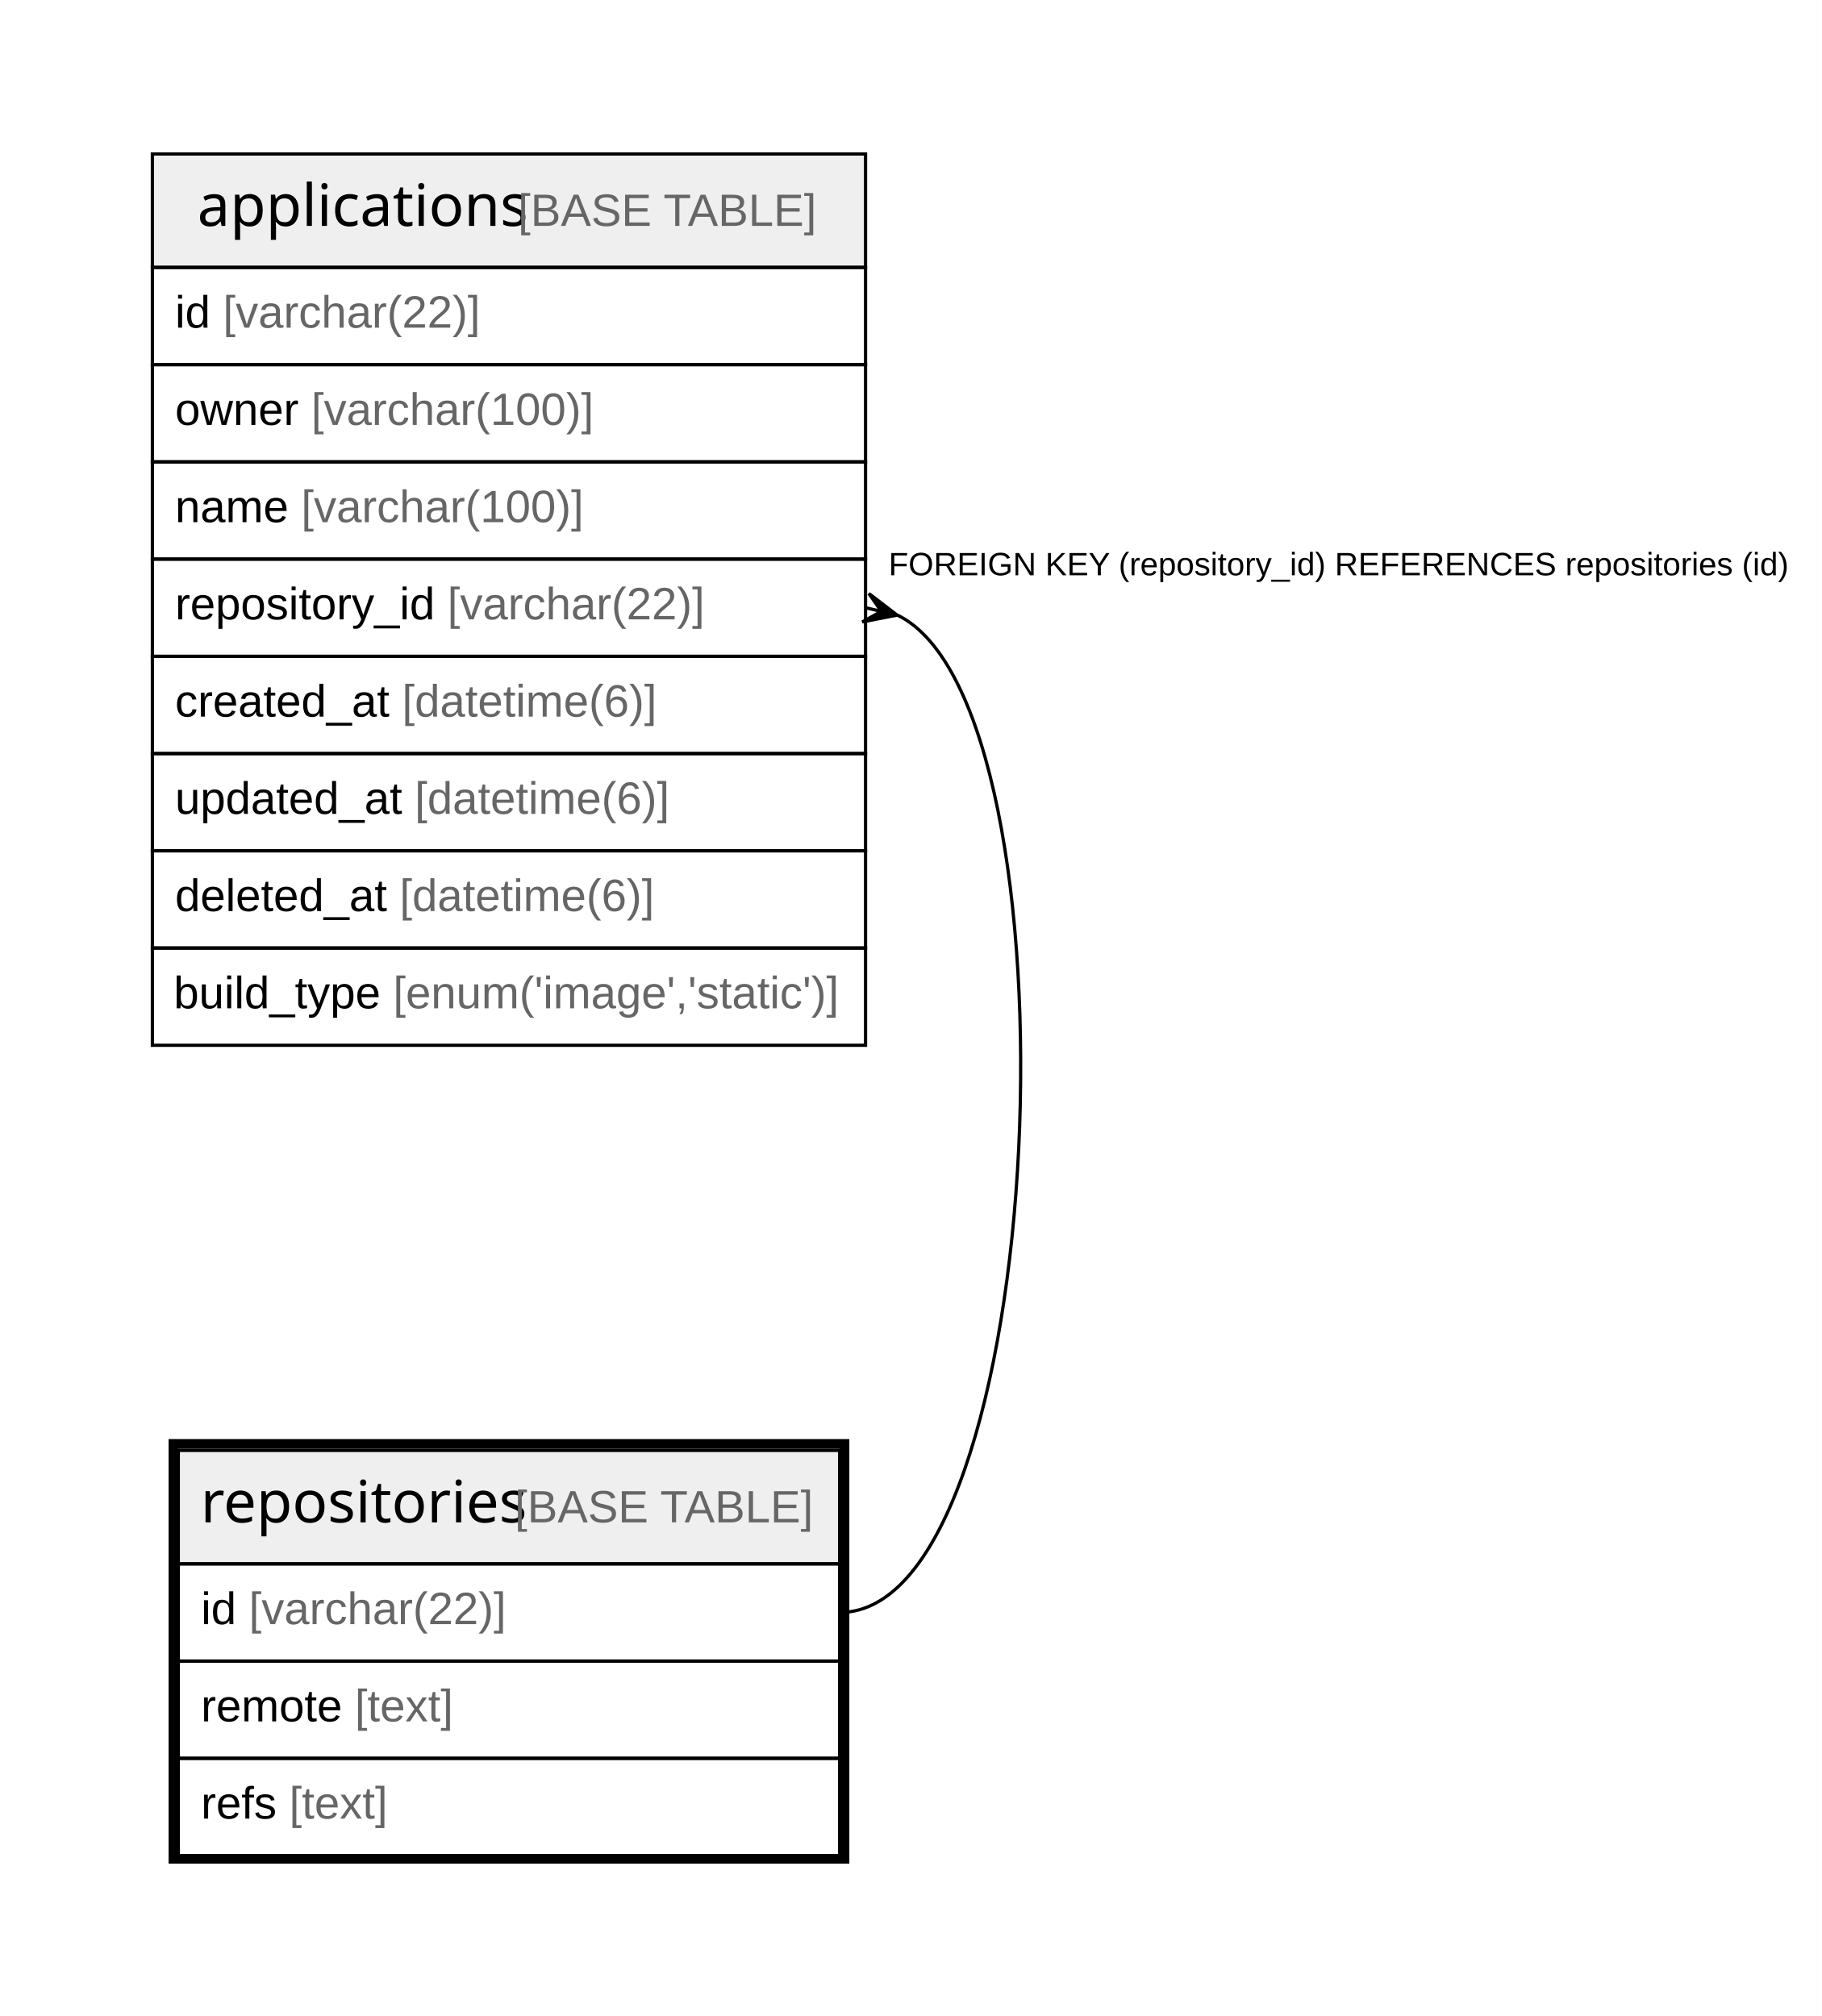
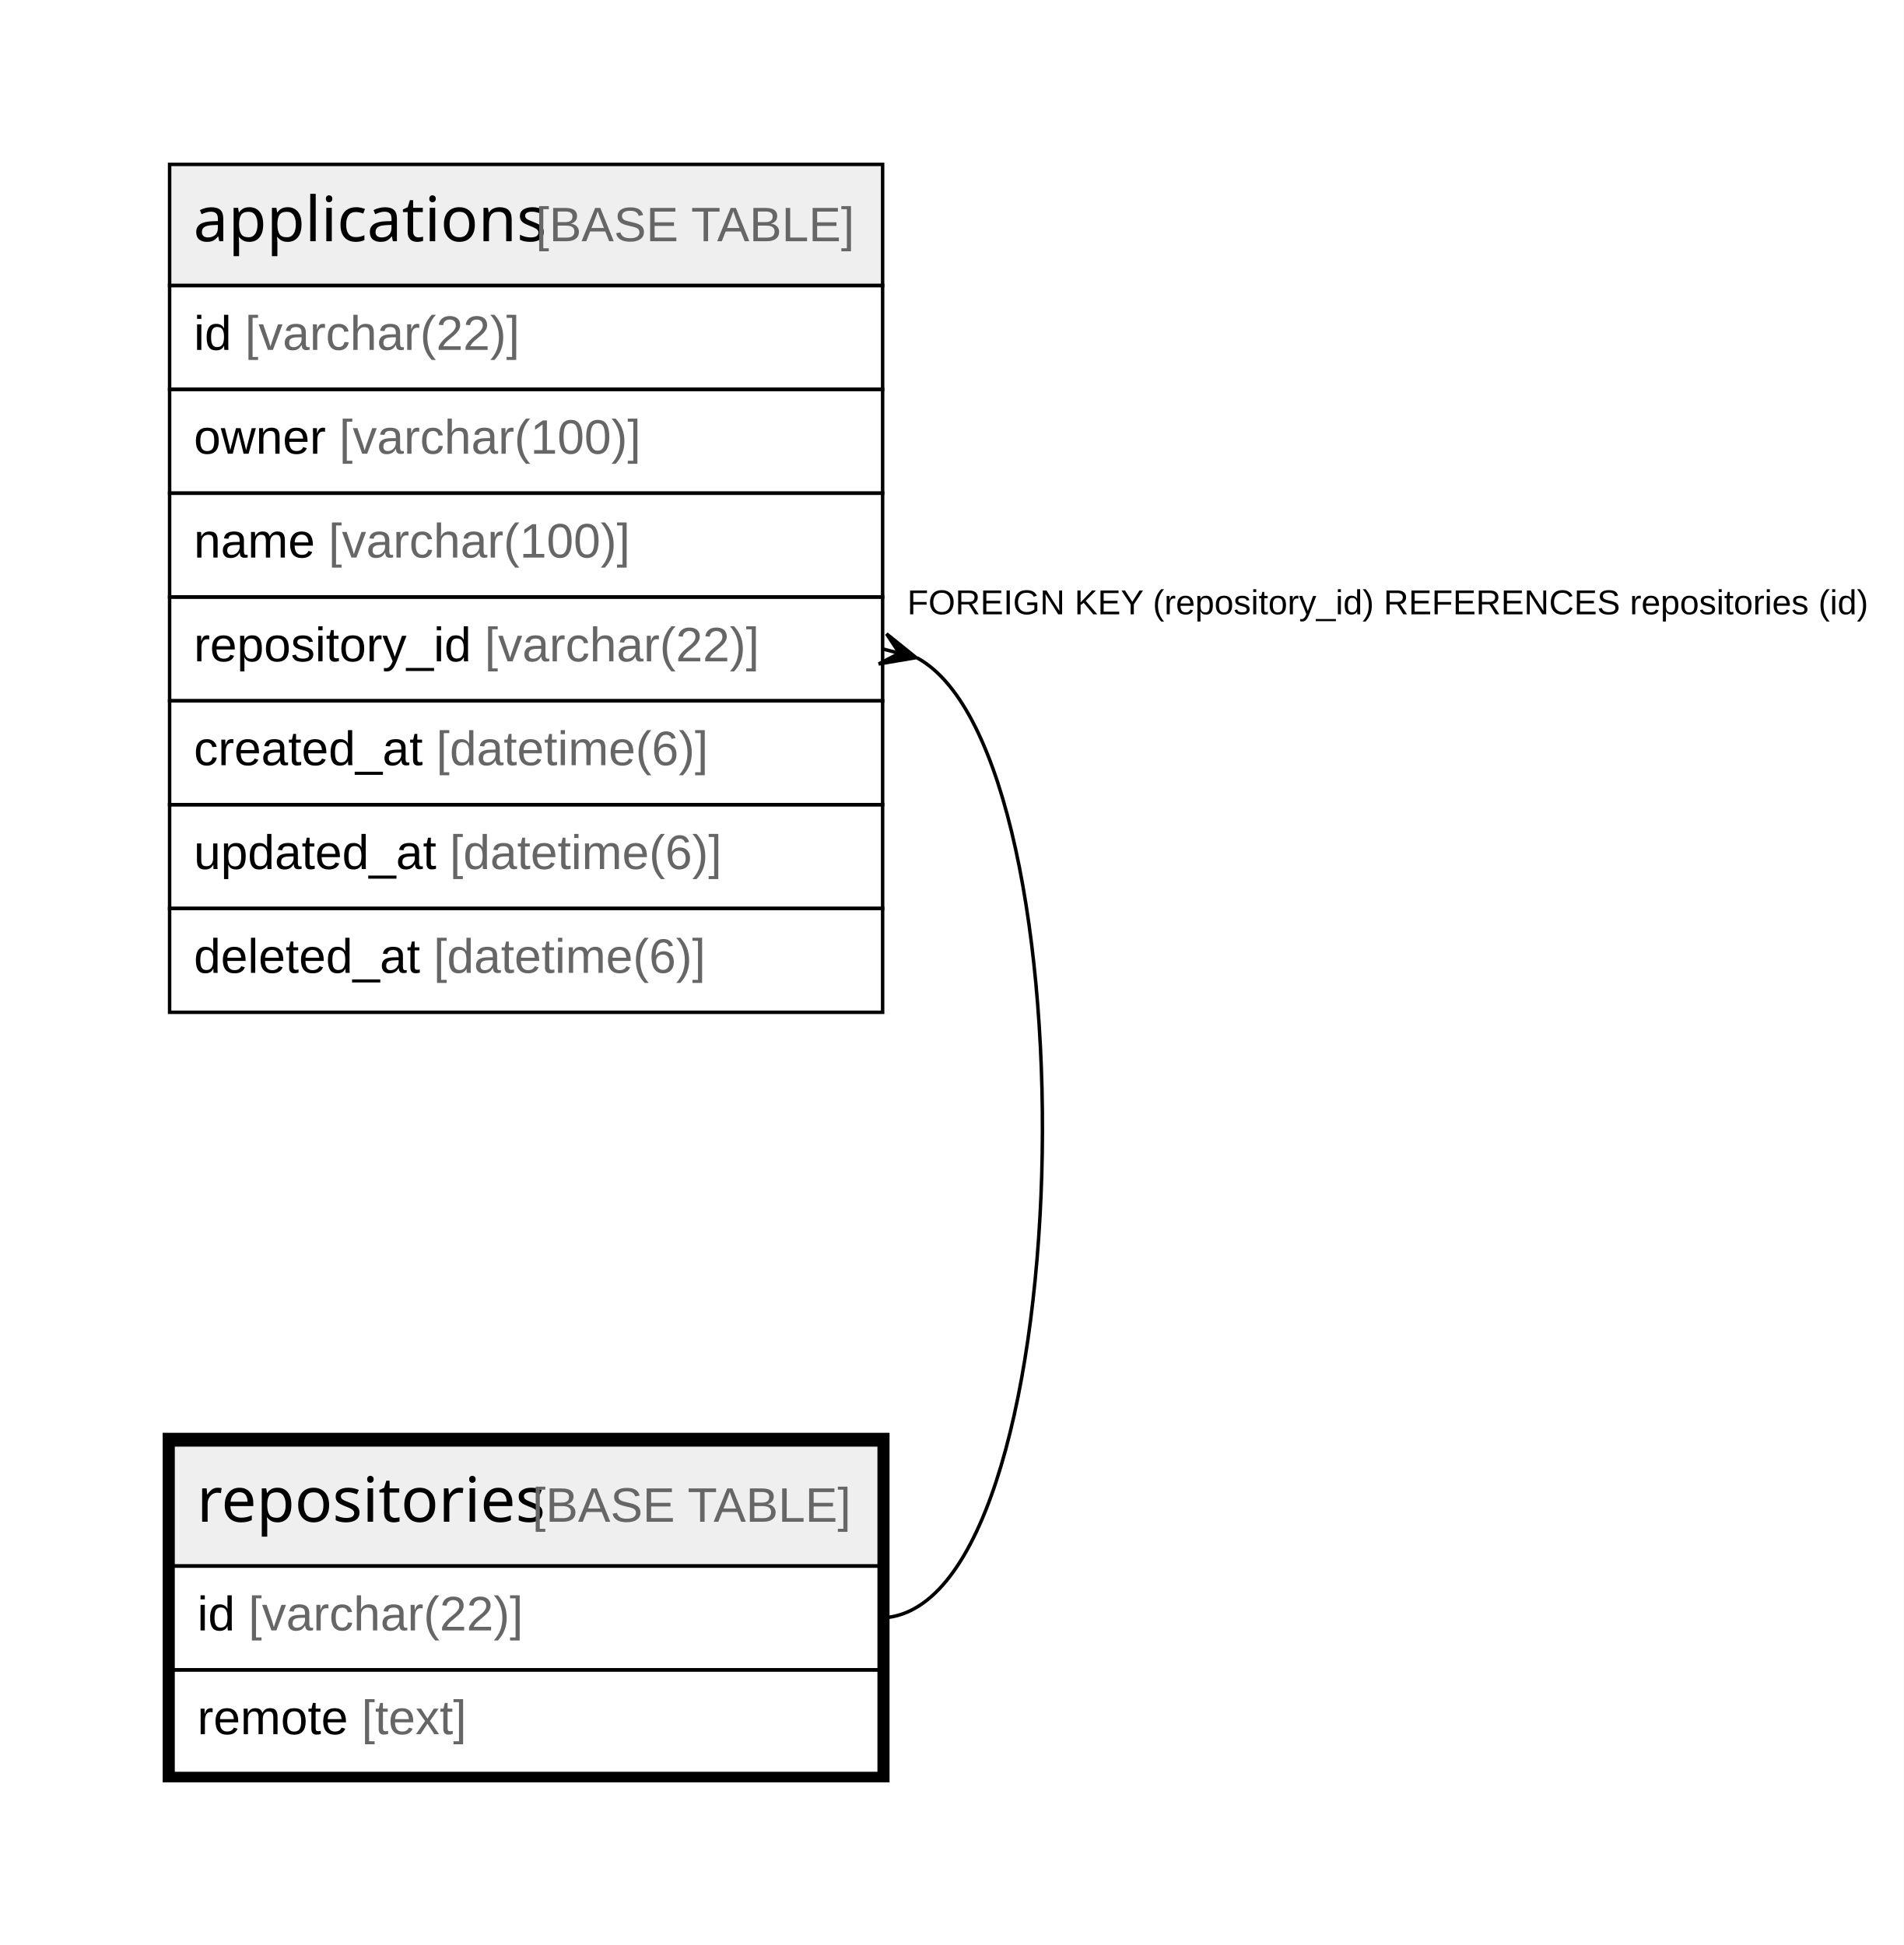
- <svg xmlns="http://www.w3.org/2000/svg" width="562pt" height="622pt" viewBox="0.00 0.00 562.00 622.00">
-   <g id="graph0" class="graph" transform="scale(1 1) rotate(0) translate(4 618)">
-     <polygon fill="#ffffff" stroke="transparent" points="-4,4 -4,-618 558,-618 558,4 -4,4" />
+ <svg xmlns="http://www.w3.org/2000/svg" width="550pt" height="562pt" viewBox="0.00 0.00 550.00 562.00">
+   <g id="graph0" class="graph" transform="scale(1 1) rotate(0) translate(4 558)">
+     <polygon fill="#ffffff" stroke="transparent" points="-4,4 -4,-558 546,-558 546,4 -4,4" />
    <g id="node1" class="node">
-       <polygon fill="#efefef" stroke="transparent" points="51,-135.5 51,-170.5 255,-170.5 255,-135.5 51,-135.5" />
-       <polygon fill="none" stroke="#000000" points="51,-135.5 51,-170.5 255,-170.5 255,-135.5 51,-135.5" />
-       <text text-anchor="start" x="57.87" y="-148.3" font-family="Arial Bold" font-size="18.00" fill="#000000">
+       <polygon fill="#efefef" stroke="transparent" points="46,-105.5 46,-140.5 250,-140.5 250,-105.5 46,-105.5" />
+       <polygon fill="none" stroke="#000000" points="46,-105.5 46,-140.5 250,-140.5 250,-105.5 46,-105.5" />
+       <text text-anchor="start" x="52.87" y="-118.3" font-family="Arial Bold" font-size="18.00" fill="#000000">
                repositories
            </text>
-       <text text-anchor="start" x="150.876" y="-148.3" font-family="Arial" font-size="14.00" fill="#000000" />
-       <text text-anchor="start" x="154.767" y="-148.3" font-family="Arial" font-size="14.00" fill="#666666">[BASE
+       <text text-anchor="start" x="145.876" y="-118.3" font-family="Arial" font-size="14.00" fill="#000000" />
+       <text text-anchor="start" x="149.767" y="-118.3" font-family="Arial" font-size="14.00" fill="#666666">[BASE
                TABLE]
            </text>
-       <polygon fill="none" stroke="#000000" points="51,-105.5 51,-135.5 255,-135.5 255,-105.5 51,-105.5" />
-       <text text-anchor="start" x="58" y="-116.9" font-family="Arial" font-size="14.00" fill="#000000">id</text>
-       <text text-anchor="start" x="72.78" y="-116.9" font-family="Arial" font-size="14.00" fill="#666666">
+       <polygon fill="none" stroke="#000000" points="46,-75.5 46,-105.5 250,-105.5 250,-75.5 46,-75.5" />
+       <text text-anchor="start" x="53" y="-86.9" font-family="Arial" font-size="14.00" fill="#000000">id</text>
+       <text text-anchor="start" x="67.78" y="-86.9" font-family="Arial" font-size="14.00" fill="#666666">
                [varchar(22)]
            </text>
-       <polygon fill="none" stroke="#000000" points="51,-75.5 51,-105.5 255,-105.5 255,-75.5 51,-75.5" />
-       <text text-anchor="start" x="58" y="-86.9" font-family="Arial" font-size="14.00" fill="#000000">remote
+       <polygon fill="none" stroke="#000000" points="46,-45.5 46,-75.5 250,-75.5 250,-45.5 46,-45.5" />
+       <text text-anchor="start" x="53" y="-56.9" font-family="Arial" font-size="14.00" fill="#000000">remote
            </text>
-       <text text-anchor="start" x="105.45" y="-86.9" font-family="Arial" font-size="14.00" fill="#666666">
+       <text text-anchor="start" x="100.45" y="-56.9" font-family="Arial" font-size="14.00" fill="#666666">
                [text]
            </text>
-       <polygon fill="none" stroke="#000000" points="51,-45.5 51,-75.5 255,-75.5 255,-45.5 51,-45.5" />
-       <text text-anchor="start" x="58" y="-56.9" font-family="Arial" font-size="14.00" fill="#000000">refs</text>
-       <text text-anchor="start" x="85.224" y="-56.9" font-family="Arial" font-size="14.00" fill="#666666">
-                 [text]
-             </text>
-       <polygon fill="none" stroke="#000000" stroke-width="3" points="49.5,-44.5 49.5,-172.5 256.5,-172.5 256.5,-44.5 49.5,-44.5" />
+       <polygon fill="none" stroke="#000000" stroke-width="3" points="44.5,-44.5 44.5,-142.5 251.5,-142.5 251.5,-44.5 44.5,-44.5" />
    </g>
    <g id="node2" class="node">
-       <polygon fill="#efefef" stroke="transparent" points="43,-535.5 43,-570.5 263,-570.5 263,-535.5 43,-535.5" />
-       <polygon fill="none" stroke="#000000" points="43,-535.5 43,-570.5 263,-570.5 263,-535.5 43,-535.5" />
-       <text text-anchor="start" x="56.862" y="-548.3" font-family="Arial Bold" font-size="18.00" fill="#000000">
+       <polygon fill="#efefef" stroke="transparent" points="45,-475.5 45,-510.5 251,-510.5 251,-475.5 45,-475.5" />
+       <polygon fill="none" stroke="#000000" points="45,-475.5 45,-510.5 251,-510.5 251,-475.5 45,-475.5" />
+       <text text-anchor="start" x="51.862" y="-488.3" font-family="Arial Bold" font-size="18.00" fill="#000000">
                applications
            </text>
-       <text text-anchor="start" x="151.884" y="-548.3" font-family="Arial" font-size="14.00" fill="#000000" />
-       <text text-anchor="start" x="155.775" y="-548.3" font-family="Arial" font-size="14.00" fill="#666666">[BASE
+       <text text-anchor="start" x="146.884" y="-488.3" font-family="Arial" font-size="14.00" fill="#000000" />
+       <text text-anchor="start" x="150.775" y="-488.3" font-family="Arial" font-size="14.00" fill="#666666">[BASE
                TABLE]
            </text>
-       <polygon fill="none" stroke="#000000" points="43,-505.5 43,-535.5 263,-535.5 263,-505.5 43,-505.5" />
-       <text text-anchor="start" x="50" y="-516.9" font-family="Arial" font-size="14.00" fill="#000000">id</text>
-       <text text-anchor="start" x="64.78" y="-516.9" font-family="Arial" font-size="14.00" fill="#666666">
+       <polygon fill="none" stroke="#000000" points="45,-445.5 45,-475.5 251,-475.5 251,-445.5 45,-445.5" />
+       <text text-anchor="start" x="52" y="-456.9" font-family="Arial" font-size="14.00" fill="#000000">id</text>
+       <text text-anchor="start" x="66.78" y="-456.9" font-family="Arial" font-size="14.00" fill="#666666">
                [varchar(22)]
            </text>
-       <polygon fill="none" stroke="#000000" points="43,-475.5 43,-505.5 263,-505.5 263,-475.5 43,-475.5" />
-       <text text-anchor="start" x="50" y="-486.9" font-family="Arial" font-size="14.00" fill="#000000">owner
+       <polygon fill="none" stroke="#000000" points="45,-415.5 45,-445.5 251,-445.5 251,-415.5 45,-415.5" />
+       <text text-anchor="start" x="52" y="-426.9" font-family="Arial" font-size="14.00" fill="#000000">owner
            </text>
-       <text text-anchor="start" x="92.006" y="-486.9" font-family="Arial" font-size="14.00" fill="#666666">
+       <text text-anchor="start" x="94.006" y="-426.9" font-family="Arial" font-size="14.00" fill="#666666">
                [varchar(100)]
            </text>
-       <polygon fill="none" stroke="#000000" points="43,-445.5 43,-475.5 263,-475.5 263,-445.5 43,-445.5" />
-       <text text-anchor="start" x="50" y="-456.9" font-family="Arial" font-size="14.00" fill="#000000">name</text>
-       <text text-anchor="start" x="88.899" y="-456.9" font-family="Arial" font-size="14.00" fill="#666666">
+       <polygon fill="none" stroke="#000000" points="45,-385.5 45,-415.5 251,-415.5 251,-385.5 45,-385.5" />
+       <text text-anchor="start" x="52" y="-396.9" font-family="Arial" font-size="14.00" fill="#000000">name</text>
+       <text text-anchor="start" x="90.899" y="-396.9" font-family="Arial" font-size="14.00" fill="#666666">
                [varchar(100)]
            </text>
-       <polygon fill="none" stroke="#000000" points="43,-415.5 43,-445.5 263,-445.5 263,-415.5 43,-415.5" />
-       <text text-anchor="start" x="50" y="-426.9" font-family="Arial" font-size="14.00" fill="#000000">
+       <polygon fill="none" stroke="#000000" points="45,-355.5 45,-385.5 251,-385.5 251,-355.5 45,-355.5" />
+       <text text-anchor="start" x="52" y="-366.9" font-family="Arial" font-size="14.00" fill="#000000">
                repository_id
            </text>
-       <text text-anchor="start" x="134.011" y="-426.9" font-family="Arial" font-size="14.00" fill="#666666">
+       <text text-anchor="start" x="136.011" y="-366.9" font-family="Arial" font-size="14.00" fill="#666666">
                [varchar(22)]
            </text>
-       <polygon fill="none" stroke="#000000" points="43,-385.5 43,-415.5 263,-415.5 263,-385.5 43,-385.5" />
-       <text text-anchor="start" x="50" y="-396.9" font-family="Arial" font-size="14.00" fill="#000000">
+       <polygon fill="none" stroke="#000000" points="45,-325.5 45,-355.5 251,-355.5 251,-325.5 45,-325.5" />
+       <text text-anchor="start" x="52" y="-336.9" font-family="Arial" font-size="14.00" fill="#000000">
                created_at
            </text>
-       <text text-anchor="start" x="120.028" y="-396.9" font-family="Arial" font-size="14.00" fill="#666666">
+       <text text-anchor="start" x="122.028" y="-336.9" font-family="Arial" font-size="14.00" fill="#666666">
                [datetime(6)]
            </text>
-       <polygon fill="none" stroke="#000000" points="43,-355.5 43,-385.5 263,-385.5 263,-355.5 43,-355.5" />
-       <text text-anchor="start" x="50" y="-366.9" font-family="Arial" font-size="14.00" fill="#000000">
+       <polygon fill="none" stroke="#000000" points="45,-295.5 45,-325.5 251,-325.5 251,-295.5 45,-295.5" />
+       <text text-anchor="start" x="52" y="-306.9" font-family="Arial" font-size="14.00" fill="#000000">
                updated_at
            </text>
-       <text text-anchor="start" x="123.933" y="-366.9" font-family="Arial" font-size="14.00" fill="#666666">
+       <text text-anchor="start" x="125.933" y="-306.9" font-family="Arial" font-size="14.00" fill="#666666">
                [datetime(6)]
            </text>
-       <polygon fill="none" stroke="#000000" points="43,-325.5 43,-355.5 263,-355.5 263,-325.5 43,-325.5" />
-       <text text-anchor="start" x="50" y="-336.9" font-family="Arial" font-size="14.00" fill="#000000">
+       <polygon fill="none" stroke="#000000" points="45,-265.5 45,-295.5 251,-295.5 251,-265.5 45,-265.5" />
+       <text text-anchor="start" x="52" y="-276.9" font-family="Arial" font-size="14.00" fill="#000000">
                deleted_at
            </text>
-       <text text-anchor="start" x="119.257" y="-336.9" font-family="Arial" font-size="14.00" fill="#666666">
+       <text text-anchor="start" x="121.257" y="-276.9" font-family="Arial" font-size="14.00" fill="#666666">
                [datetime(6)]
-             </text>
-       <polygon fill="none" stroke="#000000" points="43,-295.5 43,-325.5 263,-325.5 263,-295.5 43,-295.5" />
-       <text text-anchor="start" x="49.576" y="-306.9" font-family="Arial" font-size="14.00" fill="#000000">
-                 build_type
-             </text>
-       <text text-anchor="start" x="117.266" y="-306.9" font-family="Arial" font-size="14.00" fill="#666666">
-                 [enum('image','static')]
            </text>
    </g>
    <g id="edge1" class="edge">
-       <path fill="none" stroke="#000000" d="M272.905,-428.183C330.942,-399.815 320.412,-120.5 255,-120.5" />
-       <polygon fill="#000000" stroke="#000000" points="272.737,-428.222 261.975,-426.118 267.869,-429.361 263,-430.5 263,-430.5 263,-430.5 267.869,-429.361 264.025,-434.882 272.737,-428.222 272.737,-428.222" />
-       <text text-anchor="start" x="270.111" y="-440.5" font-family="Arial" font-size="10.00" fill="#000000">
+       <path fill="none" stroke="#000000" d="M260.965,-367.907C312.913,-339.68 308.698,-90.5 250,-90.5" />
+       <polygon fill="#000000" stroke="#000000" points="260.678,-367.982 249.867,-366.145 255.839,-369.241 251,-370.5 251,-370.5 251,-370.5 255.839,-369.241 252.133,-374.855 260.678,-367.982 260.678,-367.982" />
+       <text text-anchor="start" x="258.111" y="-380.5" font-family="Arial" font-size="10.00" fill="#000000">
                FOREIGN KEY (repository_id) REFERENCES repositories (id)
            </text>
    </g>
  </g>
</svg>
